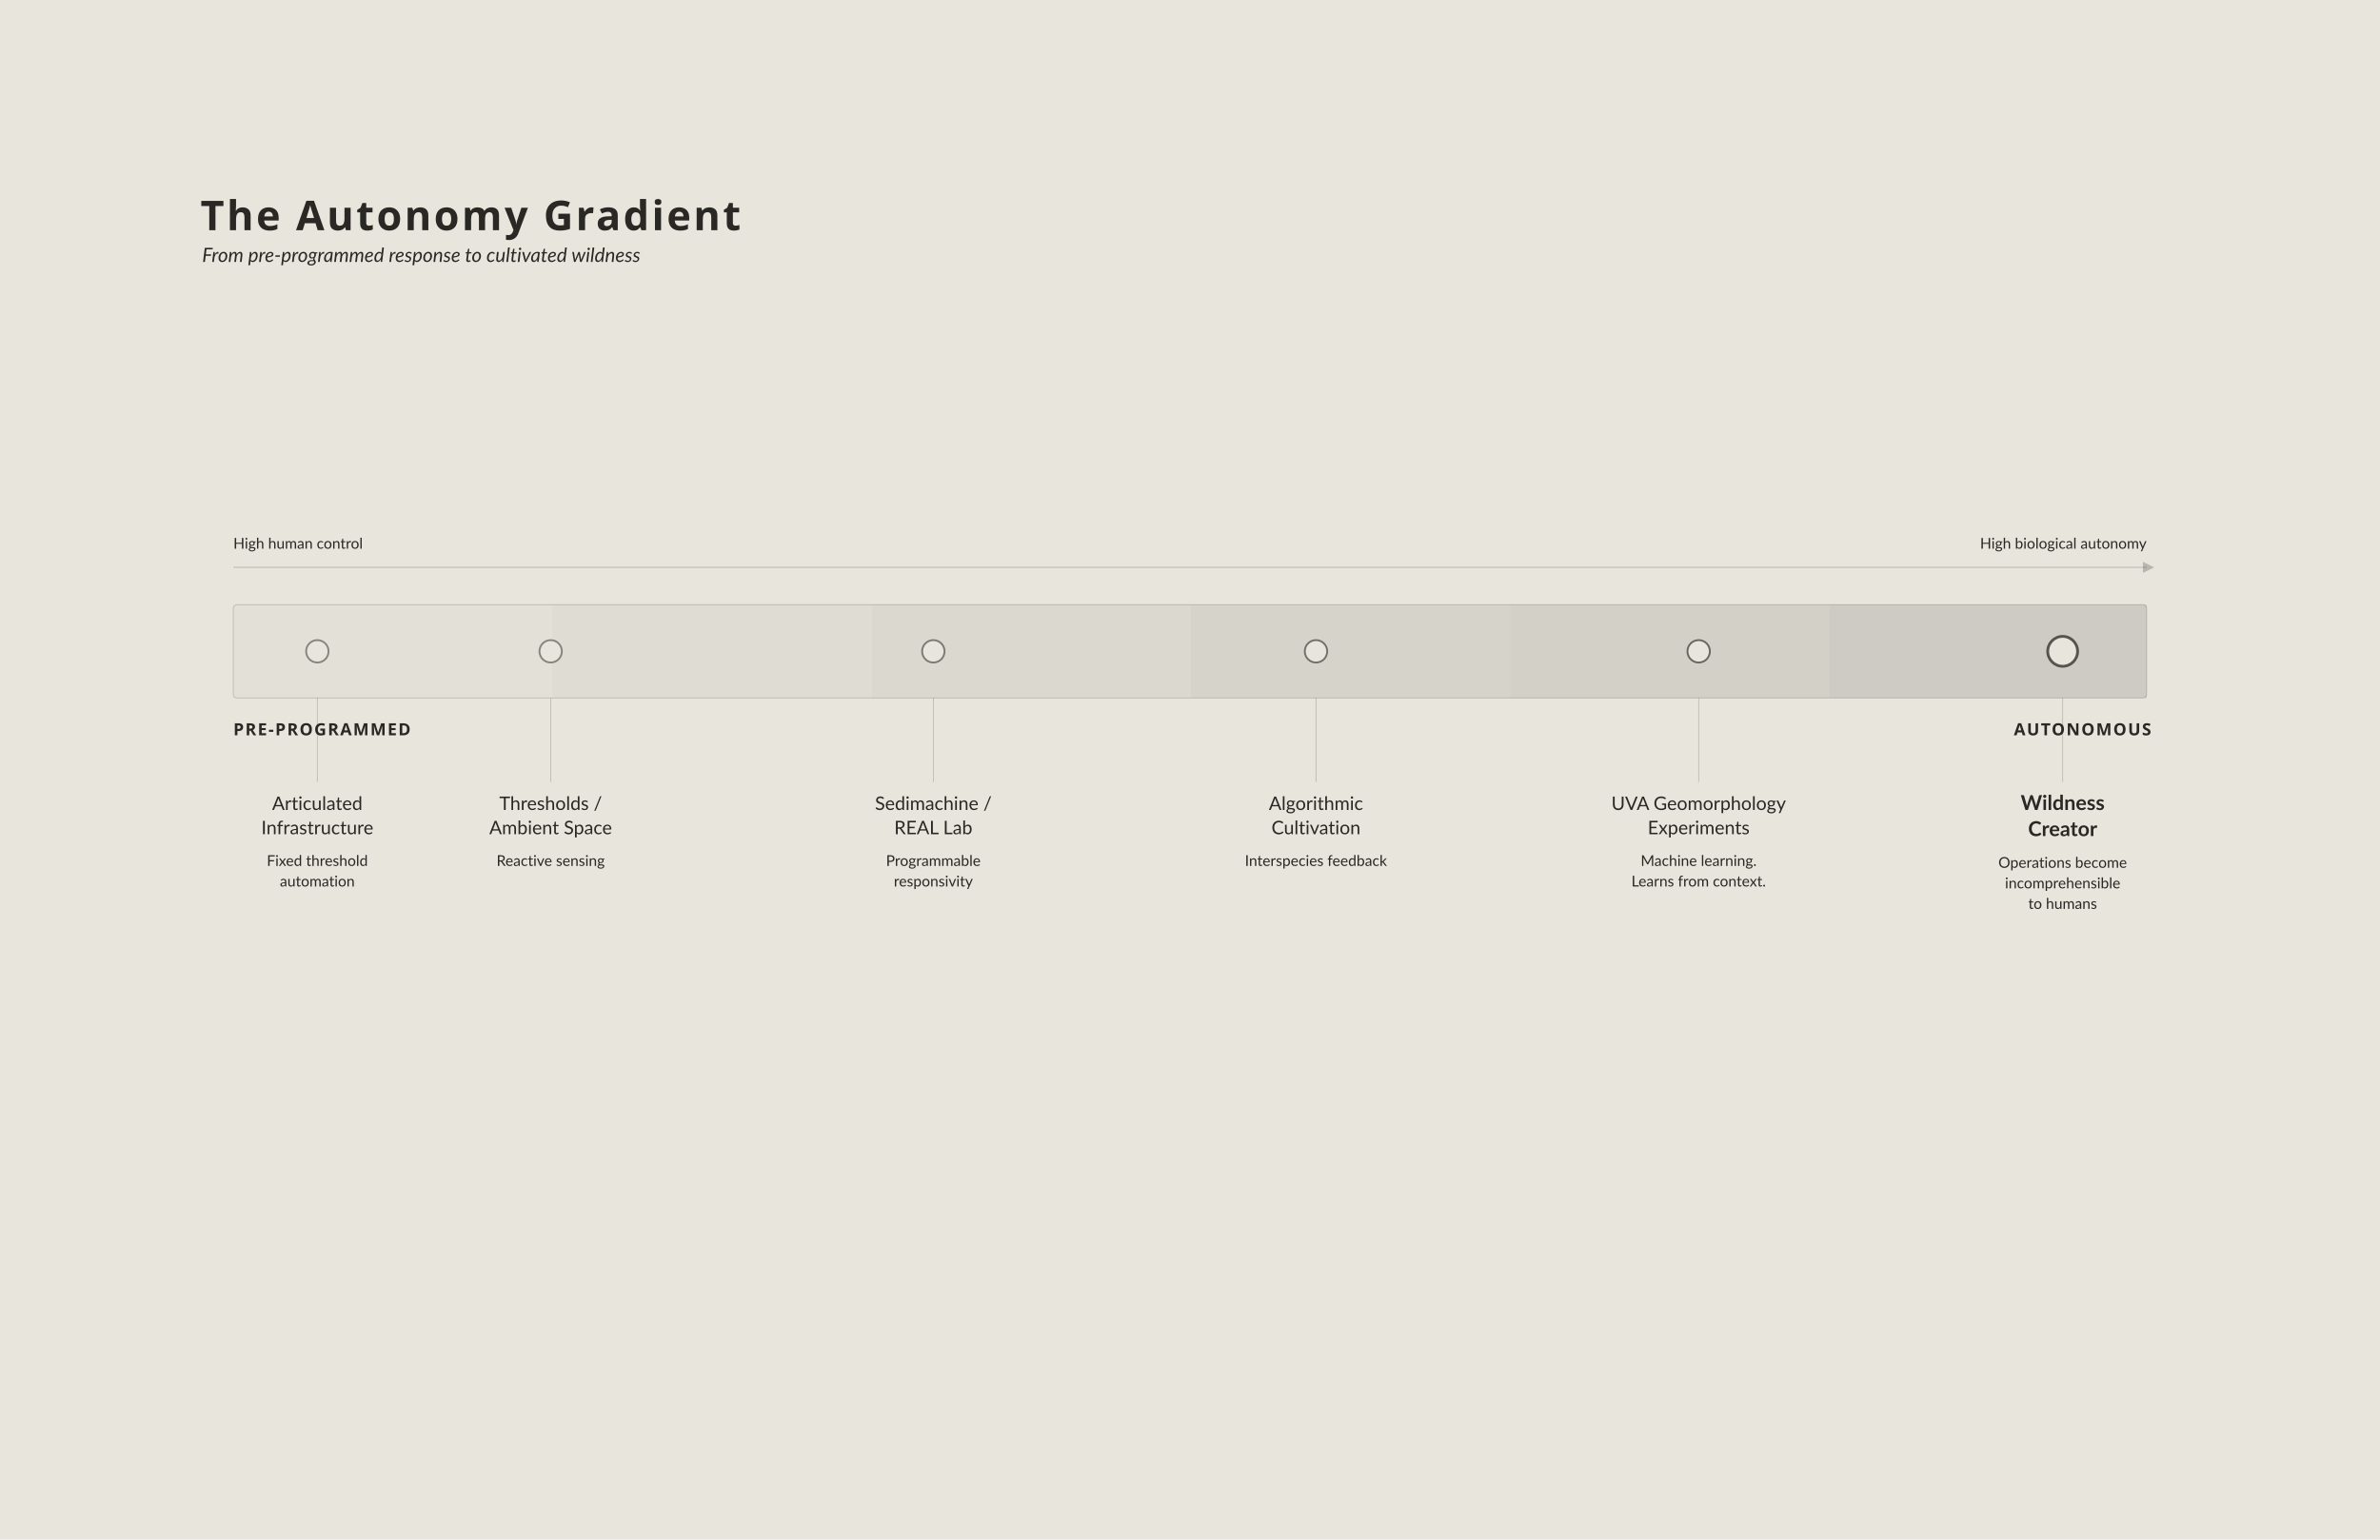
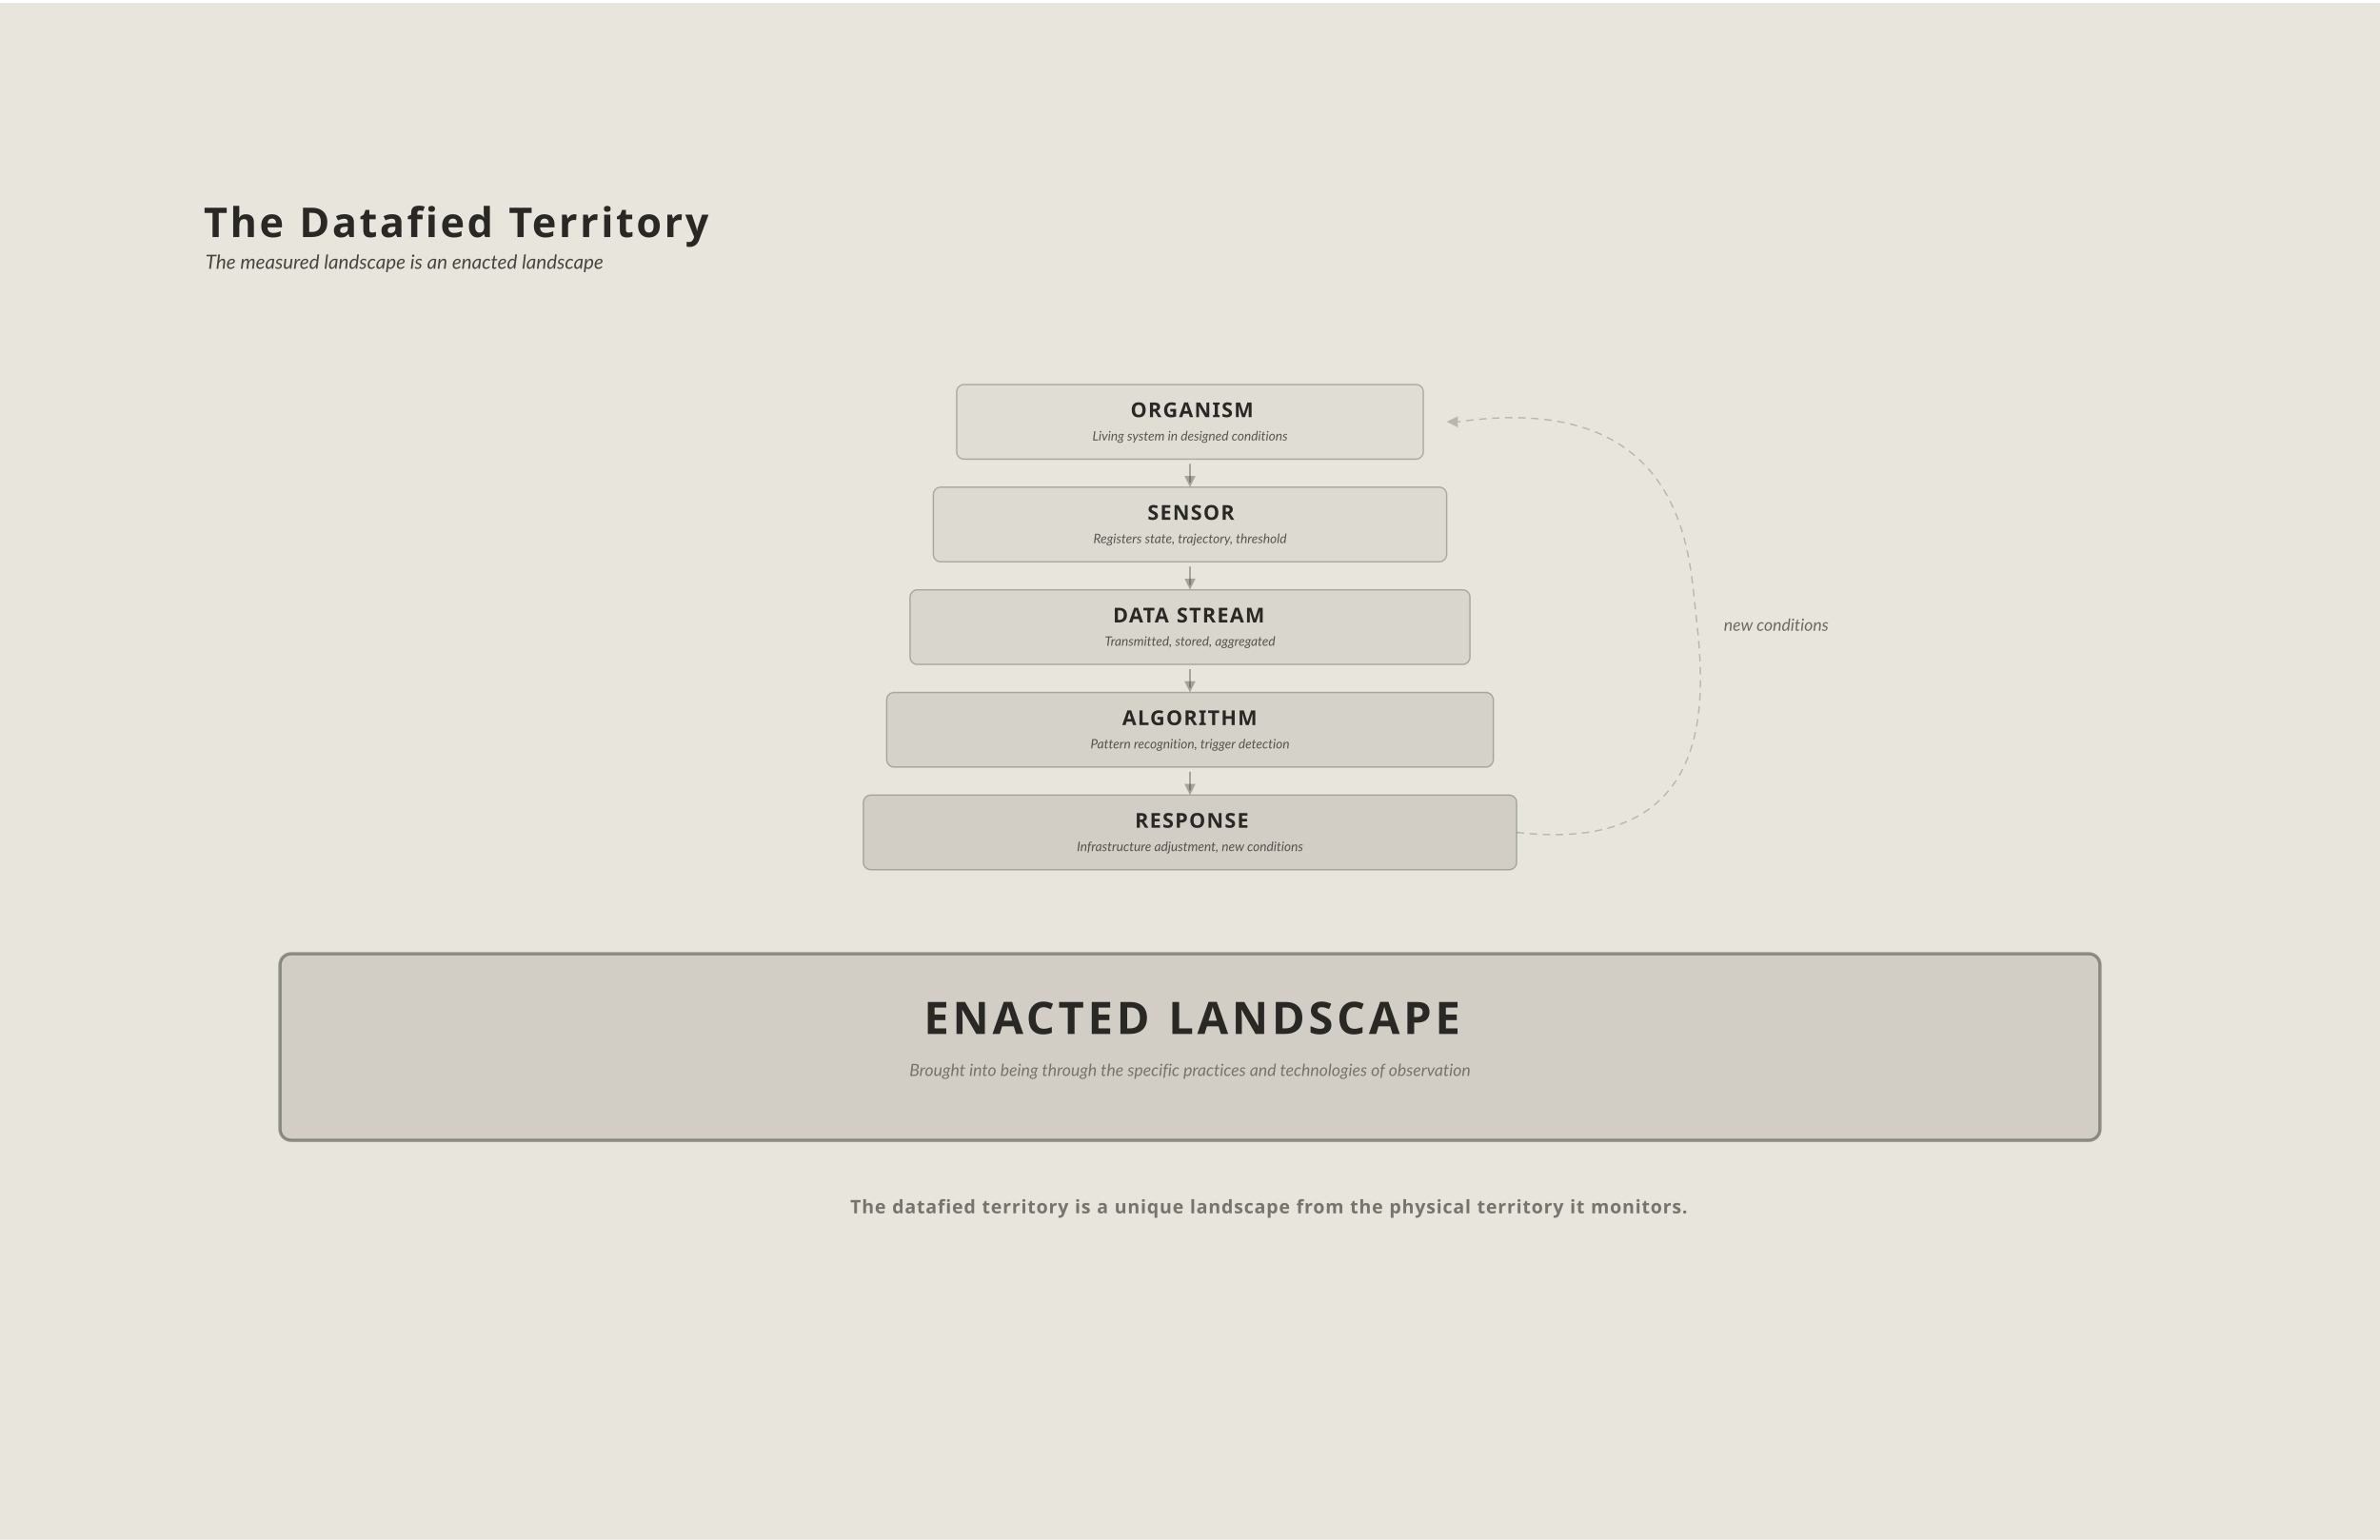
<svg xmlns="http://www.w3.org/2000/svg" id="Layer_1" version="1.1" viewBox="0 0 2550 1650">
  <defs>
    <style>
      .st0 {
+         stroke-opacity: .35;
+         stroke-width: 2px;
+       }
+ 
+       .st0, .st1, .st2, .st3, .st4, .st5, .st6, .st7 {
+         stroke: #2a2825;
+       }
+ 
+       .st0, .st7 {
+         fill: none;
+       }
+ 
+       .st8 {
+         font-size: 21px;
+         opacity: .85;
+       }
+ 
+       .st8, .st1, .st2, .st9, .st3, .st10, .st4, .st5, .st11, .st12, .st6, .st13, .st14, .st15, .st16, .st17, .st18 {
+         fill: #2a2825;
+       }
+ 
+       .st8, .st9, .st10, .st11, .st12, .st15, .st16, .st17, .st18 {
+         isolation: isolate;
+       }
+ 
+       .st8, .st9, .st11, .st12 {
        font-family: Lato-Italic, Lato;
-         font-size: 21px;
        font-style: italic;
      }

-       .st0, .st1, .st2, .st3, .st4, .st5, .st6 {
-         isolation: isolate;
-       }
- 
-       .st0, .st1, .st2, .st4, .st5, .st7, .st8, .st9, .st10, .st11, .st12, .st13, .st6 {
-         fill: #2a2825;
-       }
- 
      .st1 {
-         font-size: 16px;
-       }
- 
-       .st1, .st5 {
-         font-family: Lato-Regular, Lato;
+         fill-opacity: .1;
+       }
+ 
+       .st1, .st3, .st4, .st5, .st6 {
+         stroke-opacity: .3;
+       }
+ 
+       .st1, .st3, .st4, .st5, .st6, .st7 {
+         stroke-width: 1.5px;
      }

      .st2 {
-         font-size: 18px;
-         letter-spacing: .08em;
-       }
- 
-       .st2, .st4 {
-         font-family: CormorantGaramond-Bold, 'Cormorant Garamond';
-       }
- 
-       .st2, .st4, .st6 {
-         font-weight: 700;
-       }
- 
-       .st14, .st15, .st16, .st17, .st18, .st19 {
+         stroke-opacity: .45;
+         stroke-width: 3.5px;
+       }
+ 
+       .st2, .st5 {
+         fill-opacity: .12;
+       }
+ 
+       .st9 {
+         font-size: 14px;
+         opacity: .75;
+       }
+ 
+       .st3 {
+         fill-opacity: .08;
+       }
+ 
+       .st19 {
        fill: #e8e5dc;
      }

-       .st4 {
+       .st10 {
        font-size: 44px;
        letter-spacing: .06em;
      }

-       .st20 {
-         stroke-opacity: .2;
-       }
- 
-       .st20, .st21, .st15, .st16, .st17, .st18, .st19, .st22 {
-         stroke: #2a2825;
-       }
- 
-       .st20, .st21, .st22 {
-         fill: none;
-       }
- 
-       .st21, .st22 {
+       .st10, .st15, .st16, .st17, .st18 {
+         font-family: CormorantGaramond-Bold, 'Cormorant Garamond';
+         font-weight: 700;
+       }
+ 
+       .st4 {
+         fill-opacity: .04;
+       }
+ 
+       .st11 {
+         opacity: .65;
+       }
+ 
+       .st11, .st12 {
+         font-size: 18px;
+       }
+ 
+       .st12 {
+         opacity: .55;
+       }
+ 
+       .st6 {
+         fill-opacity: .06;
+       }
+ 
+       .st7 {
+         stroke-dasharray: 8 6;
        stroke-opacity: .25;
      }

+       .st13 {
+         fill-opacity: .35;
+       }
+ 
+       .st14 {
+         fill-opacity: .25;
+       }
+ 
      .st15 {
-         stroke-opacity: .6;
-       }
- 
-       .st15, .st16, .st17, .st18 {
-         stroke-width: 2px;
+         letter-spacing: .06em;
+       }
+ 
+       .st15, .st16 {
+         font-size: 22px;
      }

      .st16 {
-         stroke-opacity: .5;
+         letter-spacing: .06em;
      }

      .st17 {
-         stroke-opacity: .55;
+         font-size: 48px;
+         letter-spacing: .08em;
      }

      .st18 {
-         stroke-opacity: .65;
-       }
- 
-       .st5 {
        font-size: 20px;
-       }
- 
-       .st7 {
-         fill-opacity: .09;
-       }
- 
-       .st8 {
-         fill-opacity: .07;
-       }
- 
-       .st9 {
-         fill-opacity: .05;
-       }
- 
-       .st10 {
-         fill-opacity: .03;
-       }
- 
-       .st11 {
-         fill-opacity: .25;
-       }
- 
-       .st12 {
-         fill-opacity: .14;
-       }
- 
-       .st13 {
-         fill-opacity: .11;
-       }
- 
-       .st19 {
-         stroke-opacity: .75;
-         stroke-width: 3px;
-       }
- 
-       .st6 {
-         font-family: Lato-Bold, Lato;
-         font-size: 22px;
-       }
- 
-       .st22 {
-         stroke-width: .8px;
+         letter-spacing: .04em;
+         opacity: .6;
      }
    </style>
  </defs>
  <g id="layer-background">
-     <rect class="st14" width="2550" height="1650" />
+     <rect class="st19" y="3.21" width="2550" height="1646.79" />
  </g>
  <g id="layer-header">
-     <g class="st3">
-       <text class="st4" transform="translate(214.79 246.68)">
-         <tspan x="0" y="0">The Autonomy Gradient</tspan>
-       </text>
-     </g>
-     <g class="st3">
-       <text class="st0" transform="translate(216.55 280.68)">
-         <tspan x="0" y="0">From pre-programmed response to cultivated wildness</tspan>
-       </text>
-     </g>
-   </g>
-   <g id="layer-gradient-bar">
-     <rect class="st10" x="250" y="648" width="342" height="100" />
-     <rect class="st9" x="592" y="648" width="342" height="100" />
-     <rect class="st8" x="934" y="648" width="342" height="100" />
-     <rect class="st7" x="1276" y="648" width="342" height="100" />
-     <rect class="st13" x="1618" y="648" width="342" height="100" />
-     <rect class="st12" x="1960" y="648" width="340" height="100" />
-     <rect class="st20" x="250" y="648" width="2050" height="100" rx="4" ry="4" />
-   </g>
-   <g id="layer-axis">
-     <line class="st21" x1="250" y1="608" x2="2300" y2="608" />
-     <polygon class="st11" points="2308 608 2296 602 2296 614 2308 608" />
-     <g class="st3">
-       <text class="st1" transform="translate(250 588)">
-         <tspan x="0" y="0">High human control</tspan>
-       </text>
-     </g>
-     <g class="st3">
-       <text class="st1" transform="translate(2121.49 588)">
-         <tspan x="0" y="0">High biological autonomy</tspan>
-       </text>
-     </g>
-     <g class="st3">
-       <text class="st2" transform="translate(250 788)">
-         <tspan x="0" y="0">PRE-PROGRAMMED</tspan>
-       </text>
-     </g>
-     <g class="st3">
-       <text class="st2" transform="translate(2157.71 788)">
-         <tspan x="0" y="0">AUTONOMOUS</tspan>
-       </text>
-     </g>
-   </g>
-   <g id="layer-point-markers">
-     <circle class="st16" cx="340" cy="698" r="12" />
-     <circle class="st16" cx="590" cy="698" r="12" />
-     <circle class="st17" cx="1000" cy="698" r="12" />
-     <circle class="st15" cx="1410" cy="698" r="12" />
-     <circle class="st18" cx="1820" cy="698" r="12" />
-     <circle class="st19" cx="2210" cy="698" r="16" />
-   </g>
-   <g id="layer-leader-lines">
-     <line class="st22" x1="340" y1="748" x2="340" y2="838" />
-     <line class="st22" x1="590" y1="748" x2="590" y2="838" />
-     <line class="st22" x1="1000" y1="748" x2="1000" y2="838" />
-     <line class="st22" x1="1410" y1="748" x2="1410" y2="838" />
-     <line class="st22" x1="1820" y1="748" x2="1820" y2="838" />
-     <line class="st22" x1="2210" y1="748" x2="2210" y2="838" />
-   </g>
-   <g id="layer-point-labels">
-     <g class="st3">
-       <text class="st5" transform="translate(291.53 868)">
-         <tspan x="0" y="0">Articulated</tspan>
-       </text>
-     </g>
-     <g class="st3">
-       <text class="st5" transform="translate(279.96 894)">
-         <tspan x="0" y="0">Infrastructure</tspan>
-       </text>
-     </g>
-     <g class="st3">
-       <text class="st1" transform="translate(285.86 928)">
-         <tspan x="0" y="0">Fixed threshold</tspan>
-       </text>
-     </g>
-     <g class="st3">
-       <text class="st1" transform="translate(299.87 950)">
-         <tspan x="0" y="0">automation</tspan>
-       </text>
-     </g>
-     <g class="st3">
-       <text class="st5" transform="translate(534.94 868)">
-         <tspan x="0" y="0">Thresholds /</tspan>
-       </text>
-     </g>
-     <g class="st3">
-       <text class="st5" transform="translate(524.22 894)">
-         <tspan x="0" y="0">Ambient Space</tspan>
-       </text>
-     </g>
-     <g class="st3">
-       <text class="st1" transform="translate(531.99 928)">
-         <tspan x="0" y="0">Reactive sensing</tspan>
-       </text>
-     </g>
-     <g class="st3">
-       <text class="st5" transform="translate(937.46 868)">
-         <tspan x="0" y="0">Sedimachine /</tspan>
-       </text>
-     </g>
-     <g class="st3">
-       <text class="st5" transform="translate(958.09 894)">
-         <tspan x="0" y="0">REAL Lab</tspan>
-       </text>
-     </g>
-     <g class="st3">
-       <text class="st1" transform="translate(949.28 928)">
-         <tspan x="0" y="0">Programmable</tspan>
-       </text>
-     </g>
-     <g class="st3">
-       <text class="st1" transform="translate(957.66 950)">
-         <tspan x="0" y="0">responsivity</tspan>
-       </text>
-     </g>
-     <g class="st3">
-       <text class="st5" transform="translate(1359.48 868)">
-         <tspan x="0" y="0">Algorithmic</tspan>
-       </text>
-     </g>
-     <g class="st3">
-       <text class="st5" transform="translate(1362.29 894)">
-         <tspan x="0" y="0">Cultivation</tspan>
-       </text>
-     </g>
-     <g class="st3">
-       <text class="st1" transform="translate(1333.82 928)">
-         <tspan x="0" y="0">Interspecies feedback</tspan>
-       </text>
-     </g>
-     <g class="st3">
-       <text class="st5" transform="translate(1726.45 868)">
-         <tspan x="0" y="0">UVA Geomorphology</tspan>
-       </text>
-     </g>
-     <g class="st3">
-       <text class="st5" transform="translate(1765.39 894)">
-         <tspan x="0" y="0">Experiments</tspan>
-       </text>
-     </g>
-     <g class="st3">
-       <text class="st1" transform="translate(1757.88 928)">
-         <tspan x="0" y="0">Machine learning.</tspan>
-       </text>
-     </g>
-     <g class="st3">
-       <text class="st1" transform="translate(1747.91 950)">
-         <tspan x="0" y="0">Learns from context.</tspan>
-       </text>
-     </g>
-     <g class="st3">
-       <text class="st6" transform="translate(2164.98 868)">
-         <tspan x="0" y="0">Wildness</tspan>
-       </text>
-     </g>
-     <g class="st3">
-       <text class="st6" transform="translate(2172.95 896)">
-         <tspan x="0" y="0">Creator</tspan>
-       </text>
-     </g>
-     <g class="st3">
-       <text class="st1" transform="translate(2141.1 930)">
-         <tspan x="0" y="0">Operations become</tspan>
-       </text>
-     </g>
-     <g class="st3">
-       <text class="st1" transform="translate(2148.17 952)">
-         <tspan x="0" y="0">incomprehensible</tspan>
-       </text>
-     </g>
-     <g class="st3">
-       <text class="st1" transform="translate(2173.14 974)">
-         <tspan x="0" y="0">to humans</tspan>
-       </text>
-     </g>
+     <text class="st10" transform="translate(218.3 254.06)">
+       <tspan x="0" y="0">The Datafied Territory</tspan>
+     </text>
+     <text class="st8" transform="translate(220.06 288.06)">
+       <tspan x="0" y="0">The measured landscape is an enacted landscape</tspan>
+     </text>
+   </g>
+   <g id="layer-cascade">
+     <rect class="st4" x="1025" y="412.06" width="500" height="80" rx="8" ry="8" />
+     <text class="st15" transform="translate(1211.278 447.063)">
+       <tspan x="0" y="0">ORGANISM</tspan>
+     </text>
+     <text class="st9" transform="translate(1170.421 472.063)">
+       <tspan x="0" y="0">Living system in designed conditions</tspan>
+     </text>
+     <line class="st0" x1="1275" y1="497.06" x2="1275" y2="517.06" />
+     <polygon class="st13" points="1275 522.06 1269 510.06 1281 510.06 1275 522.06" />
+     <rect class="st6" x="1000" y="522.06" width="550" height="80" rx="8" ry="8" />
+     <text class="st16" transform="translate(1229.449 557.063)">
+       <tspan x="0" y="0">SENSOR</tspan>
+     </text>
+     <text class="st9" transform="translate(1171.447 582.063)">
+       <tspan x="0" y="0">Registers state, trajectory, threshold</tspan>
+     </text>
+     <line class="st0" x1="1275" y1="607.06" x2="1275" y2="627.06" />
+     <polygon class="st13" points="1275 632.06 1269 620.06 1281 620.06 1275 632.06" />
+     <rect class="st3" x="975" y="632.06" width="600" height="80" rx="8" ry="8" />
+     <text class="st16" transform="translate(1192.468 667.063)">
+       <tspan x="0" y="0">DATA STREAM</tspan>
+     </text>
+     <text class="st9" transform="translate(1183.613 692.063)">
+       <tspan x="0" y="0">Transmitted, stored, aggregated</tspan>
+     </text>
+     <line class="st0" x1="1275" y1="717.06" x2="1275" y2="737.06" />
+     <polygon class="st13" points="1275 742.06 1269 730.06 1281 730.06 1275 742.06" />
+     <rect class="st1" x="950" y="742.06" width="650" height="80" rx="8" ry="8" />
+     <text class="st16" transform="translate(1202.379 777.063)">
+       <tspan x="0" y="0">ALGORITHM</tspan>
+     </text>
+     <text class="st9" transform="translate(1168.342 802.063)">
+       <tspan x="0" y="0">Pattern recognition, trigger detection</tspan>
+     </text>
+     <line class="st0" x1="1275" y1="827.06" x2="1275" y2="847.06" />
+     <polygon class="st13" points="1275 852.06 1269 840.06 1281 840.06 1275 852.06" />
+     <rect class="st5" x="925" y="852.06" width="700" height="80" rx="8" ry="8" />
+     <text class="st16" transform="translate(1215.975 887.063)">
+       <tspan x="0" y="0">RESPONSE</tspan>
+     </text>
+     <text class="st9" transform="translate(1153.772 912.063)">
+       <tspan x="0" y="0">Infrastructure adjustment, new conditions</tspan>
+     </text>
+     <path class="st7" d="M1625,892.06c233.33,26.67,198.22-173.74,190.5-248.24-6.51-62.81-20.16-225.09-253.5-191.76" />
+     <polygon class="st14" points="1550 452.06 1562 446.06 1562 458.06 1550 452.06" />
+     <text class="st11" transform="translate(1846.964 676)">
+       <tspan x="0" y="0">new conditions</tspan>
+     </text>
+   </g>
+   <g id="layer-hero-slab">
+     <rect class="st2" x="300" y="1022.06" width="1950" height="200" rx="12" ry="12" />
+     <text class="st17" transform="translate(989.7876 1108.063)">
+       <tspan x="0" y="0">ENACTED LANDSCAPE</tspan>
+     </text>
+     <text class="st12" transform="translate(974.3719 1153.063)">
+       <tspan x="0" y="0">Brought into being through the specific practices and technologies of observation</tspan>
+     </text>
+   </g>
+   <g id="layer-closing">
+     <text class="st18" transform="translate(910.9556 1300.272)">
+       <tspan x="0" y="0">The datafied territory is a unique landscape from the physical territory it monitors.</tspan>
+     </text>
  </g>
</svg>
